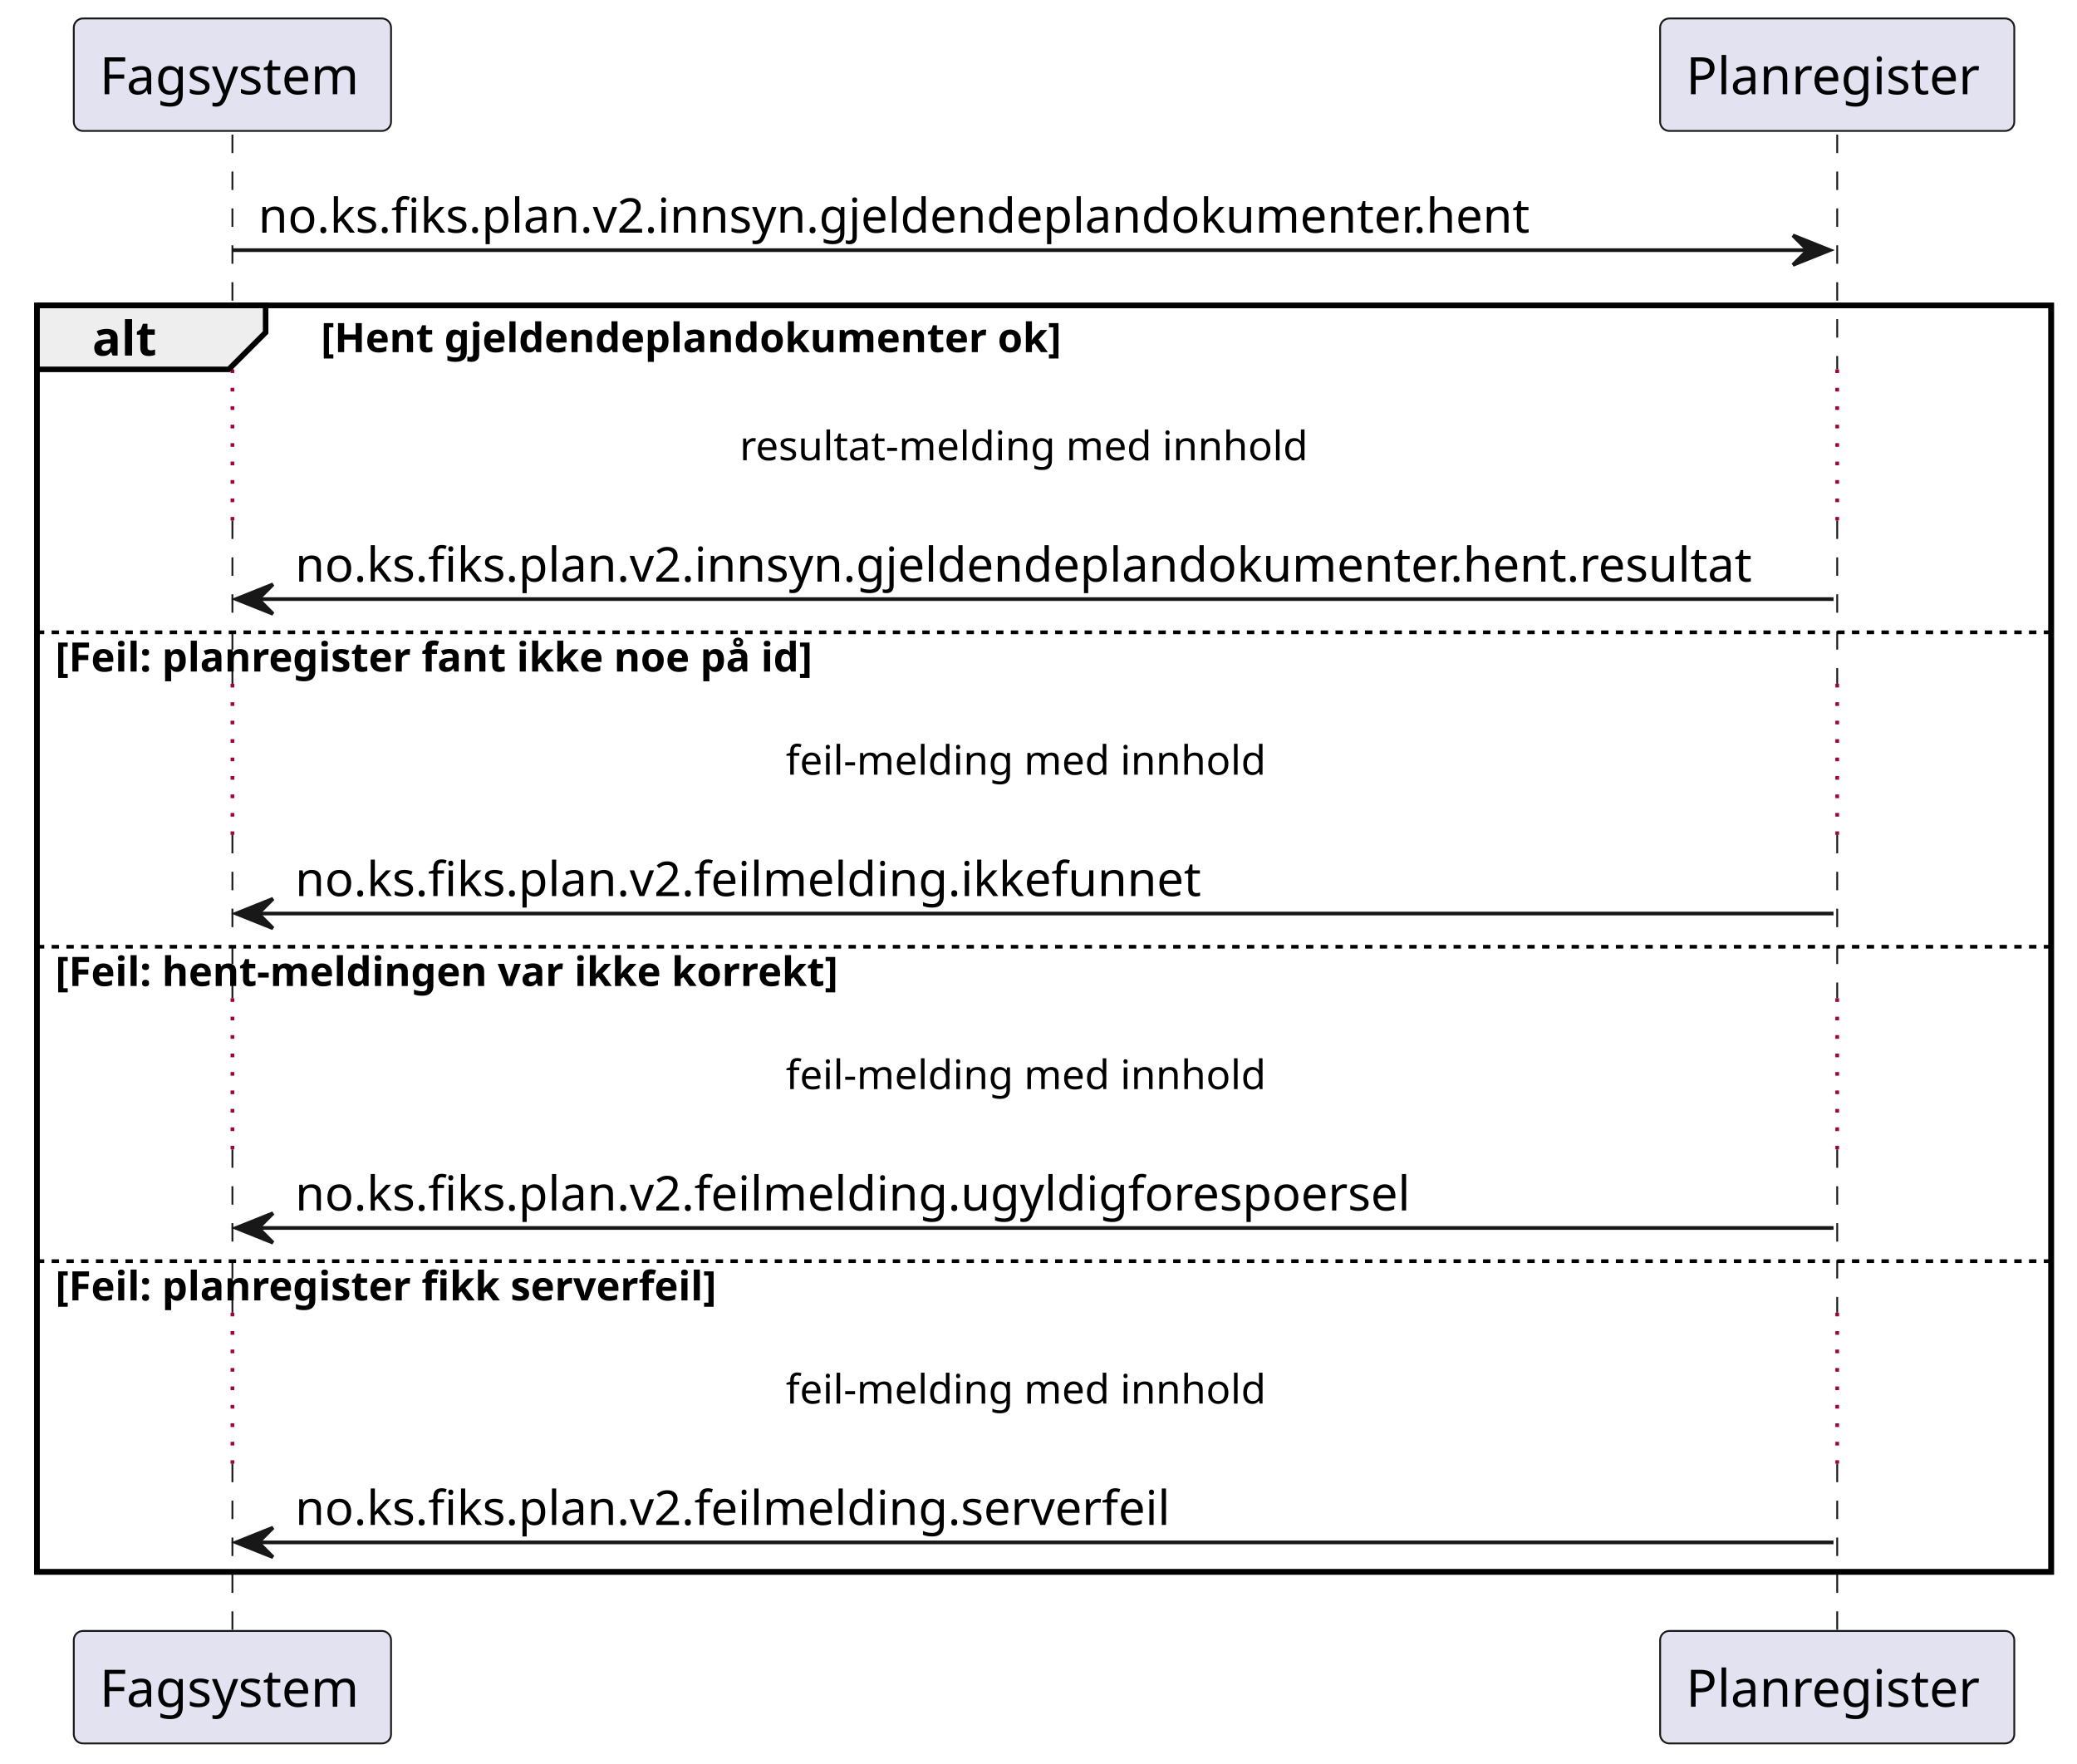
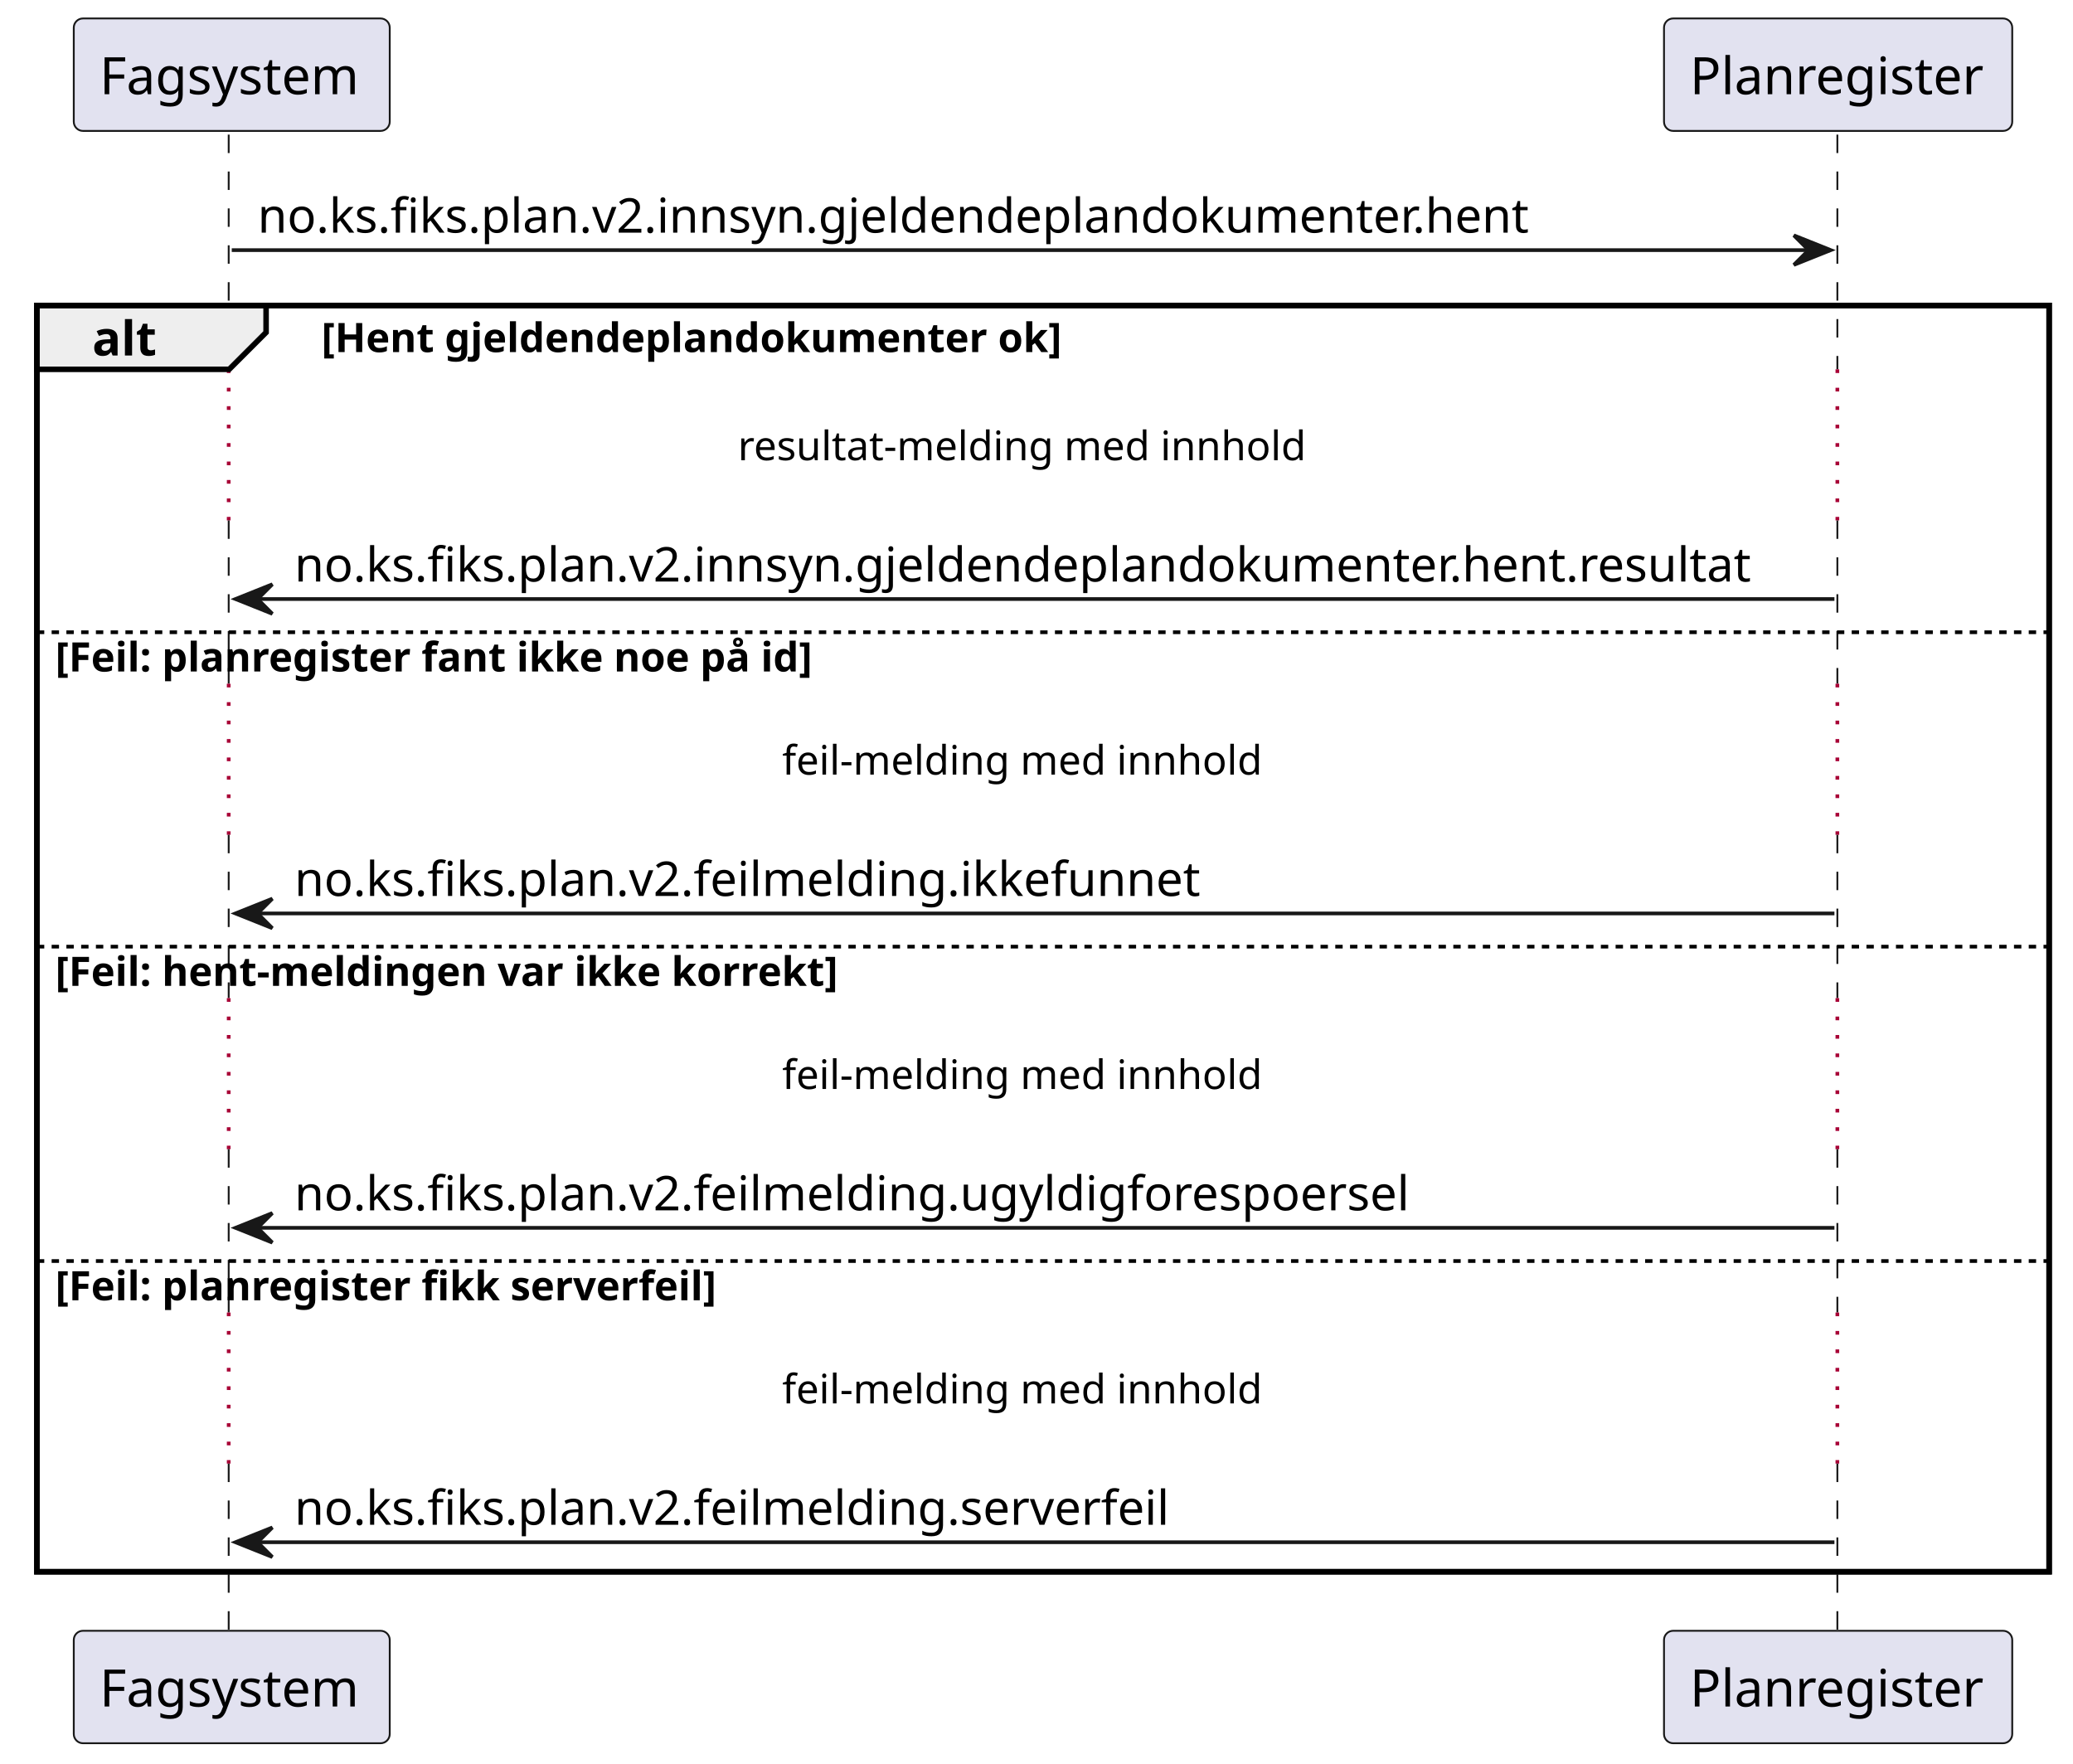
- <svg xmlns="http://www.w3.org/2000/svg" contentStyleType="text/css" height="478px" preserveAspectRatio="none" style="width:563px;height:478px;background:#FFFFFF;" version="1.1" viewBox="0 0 563 478" width="563px" zoomAndPan="magnify">
+ <svg xmlns="http://www.w3.org/2000/svg" contentStyleType="text/css" data-diagram-type="SEQUENCE" height="478px" preserveAspectRatio="none" style="width:562px;height:478px;background:#FFFFFF;" version="1.1" viewBox="0 0 562 478" width="562px" zoomAndPan="magnify">
  <defs />
  <g>
-     <rect fill="none" height="343.238" style="stroke:#000000;stroke-width:1.5;" width="546" x="10" y="82.799" />
-     <line style="stroke:#181818;stroke-width:0.5;stroke-dasharray:5.0,5.0;" x1="63" x2="63" y1="36.488" y2="100.109" />
-     <line style="stroke:#A80036;stroke-width:1.0;stroke-dasharray:1.0,4.0;" x1="63" x2="63" y1="100.109" y2="141.065" />
-     <line style="stroke:#181818;stroke-width:0.5;stroke-dasharray:5.0,5.0;" x1="63" x2="63" y1="141.065" y2="185.33" />
-     <line style="stroke:#A80036;stroke-width:1.0;stroke-dasharray:1.0,4.0;" x1="63" x2="63" y1="185.33" y2="226.285" />
-     <line style="stroke:#181818;stroke-width:0.5;stroke-dasharray:5.0,5.0;" x1="63" x2="63" y1="226.285" y2="270.551" />
-     <line style="stroke:#A80036;stroke-width:1.0;stroke-dasharray:1.0,4.0;" x1="63" x2="63" y1="270.551" y2="311.506" />
-     <line style="stroke:#181818;stroke-width:0.5;stroke-dasharray:5.0,5.0;" x1="63" x2="63" y1="311.506" y2="355.772" />
-     <line style="stroke:#A80036;stroke-width:1.0;stroke-dasharray:1.0,4.0;" x1="63" x2="63" y1="355.772" y2="396.727" />
-     <line style="stroke:#181818;stroke-width:0.5;stroke-dasharray:5.0,5.0;" x1="63" x2="63" y1="396.727" y2="443.037" />
-     <line style="stroke:#181818;stroke-width:0.5;stroke-dasharray:5.0,5.0;" x1="498" x2="498" y1="36.488" y2="100.109" />
-     <line style="stroke:#A80036;stroke-width:1.0;stroke-dasharray:1.0,4.0;" x1="498" x2="498" y1="100.109" y2="141.065" />
-     <line style="stroke:#181818;stroke-width:0.5;stroke-dasharray:5.0,5.0;" x1="498" x2="498" y1="141.065" y2="185.33" />
-     <line style="stroke:#A80036;stroke-width:1.0;stroke-dasharray:1.0,4.0;" x1="498" x2="498" y1="185.33" y2="226.285" />
-     <line style="stroke:#181818;stroke-width:0.5;stroke-dasharray:5.0,5.0;" x1="498" x2="498" y1="226.285" y2="270.551" />
-     <line style="stroke:#A80036;stroke-width:1.0;stroke-dasharray:1.0,4.0;" x1="498" x2="498" y1="270.551" y2="311.506" />
-     <line style="stroke:#181818;stroke-width:0.5;stroke-dasharray:5.0,5.0;" x1="498" x2="498" y1="311.506" y2="355.772" />
-     <line style="stroke:#A80036;stroke-width:1.0;stroke-dasharray:1.0,4.0;" x1="498" x2="498" y1="355.772" y2="396.727" />
-     <line style="stroke:#181818;stroke-width:0.5;stroke-dasharray:5.0,5.0;" x1="498" x2="498" y1="396.727" y2="443.037" />
-     <rect fill="#E2E2F0" height="30.488" rx="2.5" ry="2.5" style="stroke:#181818;stroke-width:0.5;" width="86" x="20" y="5" />
-     <text fill="#000000" font-family="sans-serif" font-size="14" lengthAdjust="spacing" textLength="72" x="27" y="25.535">Fagsystem</text>
-     <rect fill="#E2E2F0" height="30.488" rx="2.5" ry="2.5" style="stroke:#181818;stroke-width:0.5;" width="86" x="20" y="442.037" />
-     <text fill="#000000" font-family="sans-serif" font-size="14" lengthAdjust="spacing" textLength="72" x="27" y="462.572">Fagsystem</text>
-     <rect fill="#E2E2F0" height="30.488" rx="2.5" ry="2.5" style="stroke:#181818;stroke-width:0.5;" width="96" x="450" y="5" />
-     <text fill="#000000" font-family="sans-serif" font-size="14" lengthAdjust="spacing" textLength="82" x="457" y="25.535">Planregister</text>
-     <rect fill="#E2E2F0" height="30.488" rx="2.5" ry="2.5" style="stroke:#181818;stroke-width:0.5;" width="96" x="450" y="442.037" />
-     <text fill="#000000" font-family="sans-serif" font-size="14" lengthAdjust="spacing" textLength="82" x="457" y="462.572">Planregister</text>
-     <polygon fill="#181818" points="486,63.799,496,67.799,486,71.799,490,67.799" style="stroke:#181818;stroke-width:1.0;" />
-     <line style="stroke:#181818;stroke-width:1.0;" x1="63" x2="492" y1="67.799" y2="67.799" />
-     <text fill="#000000" font-family="sans-serif" font-size="13" lengthAdjust="spacing" textLength="359" x="70" y="63.057">no.ks.fiks.plan.v2.innsyn.gjeldendeplandokumenter.hent</text>
-     <path d="M10,82.799 L72,82.799 L72,90.109 L62,100.109 L10,100.109 L10,82.799 " fill="#EEEEEE" style="stroke:#000000;stroke-width:1.5;" />
-     <rect fill="none" height="343.238" style="stroke:#000000;stroke-width:1.5;" width="546" x="10" y="82.799" />
-     <text fill="#000000" font-family="sans-serif" font-size="13" font-weight="bold" lengthAdjust="spacing" textLength="17" x="25" y="96.367">alt</text>
-     <text fill="#000000" font-family="sans-serif" font-size="11" font-weight="bold" lengthAdjust="spacing" textLength="201" x="87" y="95.434">[Hent gjeldendeplandokumenter ok]</text>
-     <text fill="#000000" font-family="sans-serif" font-size="11" lengthAdjust="spacing" textLength="160" x="200.5" y="124.744">resultat-melding med innhold</text>
-     <polygon fill="#181818" points="74,158.375,64,162.375,74,166.375,70,162.375" style="stroke:#181818;stroke-width:1.0;" />
-     <line style="stroke:#181818;stroke-width:1.0;" x1="68" x2="497" y1="162.375" y2="162.375" />
-     <text fill="#000000" font-family="sans-serif" font-size="13" lengthAdjust="spacing" textLength="411" x="80" y="157.633">no.ks.fiks.plan.v2.innsyn.gjeldendeplandokumenter.hent.resultat</text>
-     <line style="stroke:#000000;stroke-width:1.0;stroke-dasharray:2.0,2.0;" x1="10" x2="556" y1="171.375" y2="171.375" />
-     <text fill="#000000" font-family="sans-serif" font-size="11" font-weight="bold" lengthAdjust="spacing" textLength="212" x="15" y="182.01">[Feil: planregister fant ikke noe på id]</text>
-     <text fill="#000000" font-family="sans-serif" font-size="11" lengthAdjust="spacing" textLength="135" x="213" y="209.965">feil-melding med innhold</text>
-     <polygon fill="#181818" points="74,243.596,64,247.596,74,251.596,70,247.596" style="stroke:#181818;stroke-width:1.0;" />
-     <line style="stroke:#181818;stroke-width:1.0;" x1="68" x2="497" y1="247.596" y2="247.596" />
-     <text fill="#000000" font-family="sans-serif" font-size="13" lengthAdjust="spacing" textLength="260" x="80" y="242.853">no.ks.fiks.plan.v2.feilmelding.ikkefunnet</text>
-     <line style="stroke:#000000;stroke-width:1.0;stroke-dasharray:2.0,2.0;" x1="10" x2="556" y1="256.596" y2="256.596" />
-     <text fill="#000000" font-family="sans-serif" font-size="11" font-weight="bold" lengthAdjust="spacing" textLength="220" x="15" y="267.231">[Feil: hent-meldingen var ikke korrekt]</text>
-     <text fill="#000000" font-family="sans-serif" font-size="11" lengthAdjust="spacing" textLength="135" x="213" y="295.185">feil-melding med innhold</text>
-     <polygon fill="#181818" points="74,328.816,64,332.816,74,336.816,70,332.816" style="stroke:#181818;stroke-width:1.0;" />
-     <line style="stroke:#181818;stroke-width:1.0;" x1="68" x2="497" y1="332.816" y2="332.816" />
-     <text fill="#000000" font-family="sans-serif" font-size="13" lengthAdjust="spacing" textLength="317" x="80" y="328.074">no.ks.fiks.plan.v2.feilmelding.ugyldigforespoersel</text>
-     <line style="stroke:#000000;stroke-width:1.0;stroke-dasharray:2.0,2.0;" x1="10" x2="556" y1="341.816" y2="341.816" />
-     <text fill="#000000" font-family="sans-serif" font-size="11" font-weight="bold" lengthAdjust="spacing" textLength="187" x="15" y="352.451">[Feil: planregister fikk serverfeil]</text>
-     <text fill="#000000" font-family="sans-serif" font-size="11" lengthAdjust="spacing" textLength="135" x="213" y="380.406">feil-melding med innhold</text>
-     <polygon fill="#181818" points="74,414.037,64,418.037,74,422.037,70,418.037" style="stroke:#181818;stroke-width:1.0;" />
-     <line style="stroke:#181818;stroke-width:1.0;" x1="68" x2="497" y1="418.037" y2="418.037" />
-     <text fill="#000000" font-family="sans-serif" font-size="13" lengthAdjust="spacing" textLength="250" x="80" y="413.295">no.ks.fiks.plan.v2.feilmelding.serverfeil</text>
+     <rect fill="none" height="343.238" style="stroke:#000000;stroke-width:1.5;" width="545.529" x="10" y="82.799" />
+     <g>
+       <rect fill="#000000" fill-opacity="0" height="63.621" width="8" x="58.831" y="36.488" />
+       <line style="stroke:#181818;stroke-width:0.5;stroke-dasharray:5.0,5.0;" x1="62" x2="62" y1="36.488" y2="100.109" />
+     </g>
+     <line style="stroke:#A80036;stroke-width:1;stroke-dasharray:1.0,4.0;" x1="62" x2="62" y1="100.109" y2="141.065" />
+     <g>
+       <rect fill="#000000" fill-opacity="0" height="44.266" width="8" x="58.831" y="141.065" />
+       <line style="stroke:#181818;stroke-width:0.5;stroke-dasharray:5.0,5.0;" x1="62" x2="62" y1="141.065" y2="185.33" />
+     </g>
+     <line style="stroke:#A80036;stroke-width:1;stroke-dasharray:1.0,4.0;" x1="62" x2="62" y1="185.33" y2="226.285" />
+     <g>
+       <rect fill="#000000" fill-opacity="0" height="44.266" width="8" x="58.831" y="226.285" />
+       <line style="stroke:#181818;stroke-width:0.5;stroke-dasharray:5.0,5.0;" x1="62" x2="62" y1="226.285" y2="270.551" />
+     </g>
+     <line style="stroke:#A80036;stroke-width:1;stroke-dasharray:1.0,4.0;" x1="62" x2="62" y1="270.551" y2="311.506" />
+     <g>
+       <rect fill="#000000" fill-opacity="0" height="44.266" width="8" x="58.831" y="311.506" />
+       <line style="stroke:#181818;stroke-width:0.5;stroke-dasharray:5.0,5.0;" x1="62" x2="62" y1="311.506" y2="355.772" />
+     </g>
+     <line style="stroke:#A80036;stroke-width:1;stroke-dasharray:1.0,4.0;" x1="62" x2="62" y1="355.772" y2="396.727" />
+     <g>
+       <rect fill="#000000" fill-opacity="0" height="46.31" width="8" x="58.831" y="396.727" />
+       <line style="stroke:#181818;stroke-width:0.5;stroke-dasharray:5.0,5.0;" x1="62" x2="62" y1="396.727" y2="443.037" />
+     </g>
+     <g>
+       <rect fill="#000000" fill-opacity="0" height="63.621" width="8" x="494.324" y="36.488" />
+       <line style="stroke:#181818;stroke-width:0.5;stroke-dasharray:5.0,5.0;" x1="498.118" x2="498.118" y1="36.488" y2="100.109" />
+     </g>
+     <line style="stroke:#A80036;stroke-width:1;stroke-dasharray:1.0,4.0;" x1="498.118" x2="498.118" y1="100.109" y2="141.065" />
+     <g>
+       <rect fill="#000000" fill-opacity="0" height="44.266" width="8" x="494.324" y="141.065" />
+       <line style="stroke:#181818;stroke-width:0.5;stroke-dasharray:5.0,5.0;" x1="498.118" x2="498.118" y1="141.065" y2="185.33" />
+     </g>
+     <line style="stroke:#A80036;stroke-width:1;stroke-dasharray:1.0,4.0;" x1="498.118" x2="498.118" y1="185.33" y2="226.285" />
+     <g>
+       <rect fill="#000000" fill-opacity="0" height="44.266" width="8" x="494.324" y="226.285" />
+       <line style="stroke:#181818;stroke-width:0.5;stroke-dasharray:5.0,5.0;" x1="498.118" x2="498.118" y1="226.285" y2="270.551" />
+     </g>
+     <line style="stroke:#A80036;stroke-width:1;stroke-dasharray:1.0,4.0;" x1="498.118" x2="498.118" y1="270.551" y2="311.506" />
+     <g>
+       <rect fill="#000000" fill-opacity="0" height="44.266" width="8" x="494.324" y="311.506" />
+       <line style="stroke:#181818;stroke-width:0.5;stroke-dasharray:5.0,5.0;" x1="498.118" x2="498.118" y1="311.506" y2="355.772" />
+     </g>
+     <line style="stroke:#A80036;stroke-width:1;stroke-dasharray:1.0,4.0;" x1="498.118" x2="498.118" y1="355.772" y2="396.727" />
+     <g>
+       <rect fill="#000000" fill-opacity="0" height="46.31" width="8" x="494.324" y="396.727" />
+       <line style="stroke:#181818;stroke-width:0.5;stroke-dasharray:5.0,5.0;" x1="498.118" x2="498.118" y1="396.727" y2="443.037" />
+     </g>
+     <g class="participant participant-head" data-participant="Fagsystem">
+       <rect fill="#E2E2F0" height="30.488" rx="2.5" ry="2.5" style="stroke:#181818;stroke-width:0.5;" width="85.661" x="20" y="5" />
+       <text fill="#000000" font-family="sans-serif" font-size="14" lengthAdjust="spacing" textLength="71.661" x="27" y="25.535">Fagsystem</text>
+     </g>
+     <g class="participant participant-tail" data-participant="Fagsystem">
+       <rect fill="#E2E2F0" height="30.488" rx="2.5" ry="2.5" style="stroke:#181818;stroke-width:0.5;" width="85.661" x="20" y="442.037" />
+       <text fill="#000000" font-family="sans-serif" font-size="14" lengthAdjust="spacing" textLength="71.661" x="27" y="462.572">Fagsystem</text>
+     </g>
+     <g class="participant participant-head" data-participant="Planregister">
+       <rect fill="#E2E2F0" height="30.488" rx="2.5" ry="2.5" style="stroke:#181818;stroke-width:0.5;" width="94.411" x="451.118" y="5" />
+       <text fill="#000000" font-family="sans-serif" font-size="14" lengthAdjust="spacing" textLength="80.411" x="458.118" y="25.535">Planregister</text>
+     </g>
+     <g class="participant participant-tail" data-participant="Planregister">
+       <rect fill="#E2E2F0" height="30.488" rx="2.5" ry="2.5" style="stroke:#181818;stroke-width:0.5;" width="94.411" x="451.118" y="442.037" />
+       <text fill="#000000" font-family="sans-serif" font-size="14" lengthAdjust="spacing" textLength="80.411" x="458.118" y="462.572">Planregister</text>
+     </g>
+     <g class="message" data-participant-1="Fagsystem" data-participant-2="Planregister">
+       <polygon fill="#181818" points="486.324,63.799,496.324,67.799,486.324,71.799,490.324,67.799" style="stroke:#181818;stroke-width:1;" />
+       <line style="stroke:#181818;stroke-width:1;" x1="62.831" x2="492.324" y1="67.799" y2="67.799" />
+       <text fill="#000000" font-family="sans-serif" font-size="13" lengthAdjust="spacing" textLength="359.461" x="69.831" y="63.057">no.ks.fiks.plan.v2.innsyn.gjeldendeplandokumenter.hent</text>
+     </g>
+     <path d="M10,82.799 L72.139,82.799 L72.139,90.109 L62.139,100.109 L10,100.109 L10,82.799" fill="#EEEEEE" style="stroke:#000000;stroke-width:1.5;" />
+     <rect fill="none" height="343.238" style="stroke:#000000;stroke-width:1.5;" width="545.529" x="10" y="82.799" />
+     <text fill="#000000" font-family="sans-serif" font-size="13" font-weight="bold" lengthAdjust="spacing" textLength="17.139" x="25" y="96.367">alt</text>
+     <text fill="#000000" font-family="sans-serif" font-size="11" font-weight="bold" lengthAdjust="spacing" textLength="205.031" x="87.139" y="95.434">[Hent gjeldendeplandokumenter ok]</text>
+     <text fill="#000000" font-family="sans-serif" font-size="11" lengthAdjust="spacing" textLength="161.079" x="200.038" y="124.744">resultat-melding med innhold</text>
+     <g class="message" data-participant-1="Planregister" data-participant-2="Fagsystem">
+       <polygon fill="#181818" points="73.831,158.375,63.831,162.375,73.831,166.375,69.831,162.375" style="stroke:#181818;stroke-width:1;" />
+       <line style="stroke:#181818;stroke-width:1;" x1="67.831" x2="497.324" y1="162.375" y2="162.375" />
+       <text fill="#000000" font-family="sans-serif" font-size="13" lengthAdjust="spacing" textLength="411.493" x="79.831" y="157.633">no.ks.fiks.plan.v2.innsyn.gjeldendeplandokumenter.hent.resultat</text>
+     </g>
+     <line style="stroke:#000000;stroke-width:1;stroke-dasharray:2.0,2.0;" x1="10" x2="555.529" y1="171.375" y2="171.375" />
+     <text fill="#000000" font-family="sans-serif" font-size="11" font-weight="bold" lengthAdjust="spacing" textLength="213.469" x="15" y="182.01">[Feil: planregister fant ikke noe på id]</text>
+     <text fill="#000000" font-family="sans-serif" font-size="11" lengthAdjust="spacing" textLength="137.065" x="212.045" y="209.965">feil-melding med innhold</text>
+     <g class="message" data-participant-1="Planregister" data-participant-2="Fagsystem">
+       <polygon fill="#181818" points="73.831,243.596,63.831,247.596,73.831,251.596,69.831,247.596" style="stroke:#181818;stroke-width:1;" />
+       <line style="stroke:#181818;stroke-width:1;" x1="67.831" x2="497.324" y1="247.596" y2="247.596" />
+       <text fill="#000000" font-family="sans-serif" font-size="13" lengthAdjust="spacing" textLength="257.931" x="79.831" y="242.853">no.ks.fiks.plan.v2.feilmelding.ikkefunnet</text>
+     </g>
+     <line style="stroke:#000000;stroke-width:1;stroke-dasharray:2.0,2.0;" x1="10" x2="555.529" y1="256.596" y2="256.596" />
+     <text fill="#000000" font-family="sans-serif" font-size="11" font-weight="bold" lengthAdjust="spacing" textLength="221.16" x="15" y="267.231">[Feil: hent-meldingen var ikke korrekt]</text>
+     <text fill="#000000" font-family="sans-serif" font-size="11" lengthAdjust="spacing" textLength="137.065" x="212.045" y="295.185">feil-melding med innhold</text>
+     <g class="message" data-participant-1="Planregister" data-participant-2="Fagsystem">
+       <polygon fill="#181818" points="73.831,328.816,63.831,332.816,73.831,336.816,69.831,332.816" style="stroke:#181818;stroke-width:1;" />
+       <line style="stroke:#181818;stroke-width:1;" x1="67.831" x2="497.324" y1="332.816" y2="332.816" />
+       <text fill="#000000" font-family="sans-serif" font-size="13" lengthAdjust="spacing" textLength="315.726" x="79.831" y="328.074">no.ks.fiks.plan.v2.feilmelding.ugyldigforespoersel</text>
+     </g>
+     <line style="stroke:#000000;stroke-width:1;stroke-dasharray:2.0,2.0;" x1="10" x2="555.529" y1="341.816" y2="341.816" />
+     <text fill="#000000" font-family="sans-serif" font-size="11" font-weight="bold" lengthAdjust="spacing" textLength="186.479" x="15" y="352.451">[Feil: planregister fikk serverfeil]</text>
+     <text fill="#000000" font-family="sans-serif" font-size="11" lengthAdjust="spacing" textLength="137.065" x="212.045" y="380.406">feil-melding med innhold</text>
+     <g class="message" data-participant-1="Planregister" data-participant-2="Fagsystem">
+       <polygon fill="#181818" points="73.831,414.037,63.831,418.037,73.831,422.037,69.831,418.037" style="stroke:#181818;stroke-width:1;" />
+       <line style="stroke:#181818;stroke-width:1;" x1="67.831" x2="497.324" y1="418.037" y2="418.037" />
+       <text fill="#000000" font-family="sans-serif" font-size="13" lengthAdjust="spacing" textLength="248.663" x="79.831" y="413.295">no.ks.fiks.plan.v2.feilmelding.serverfeil</text>
+     </g>
  </g>
</svg>
